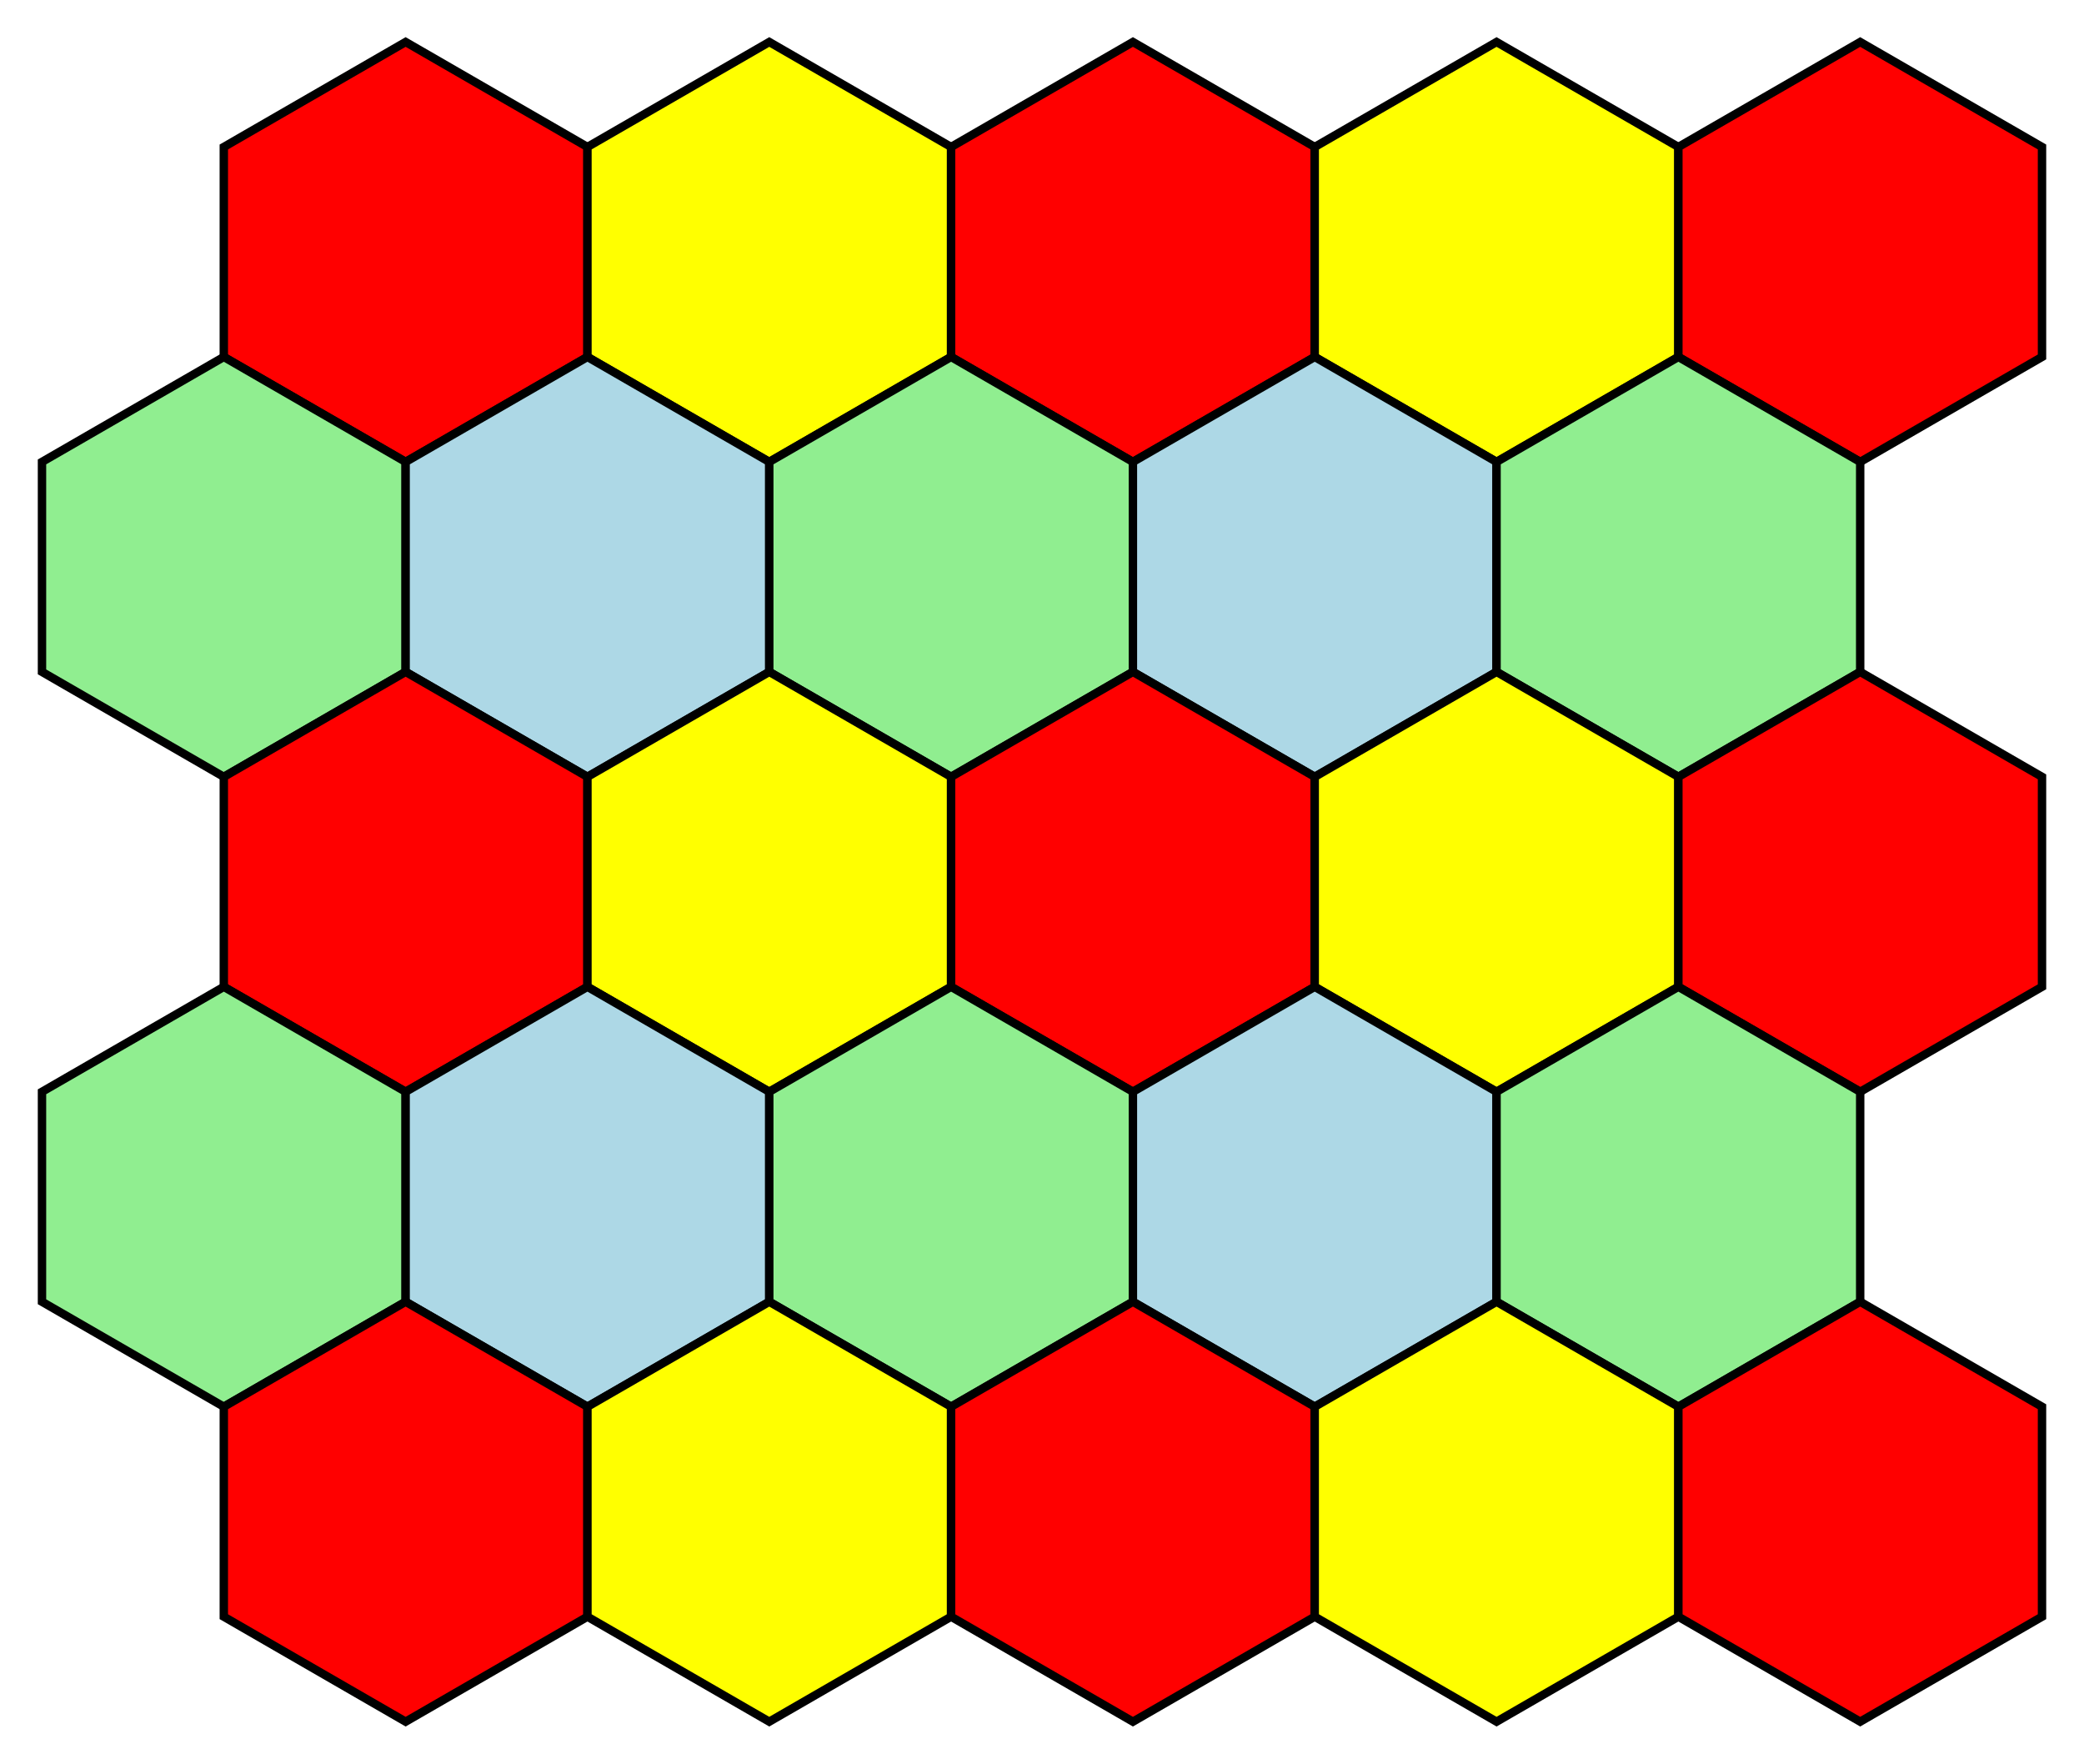
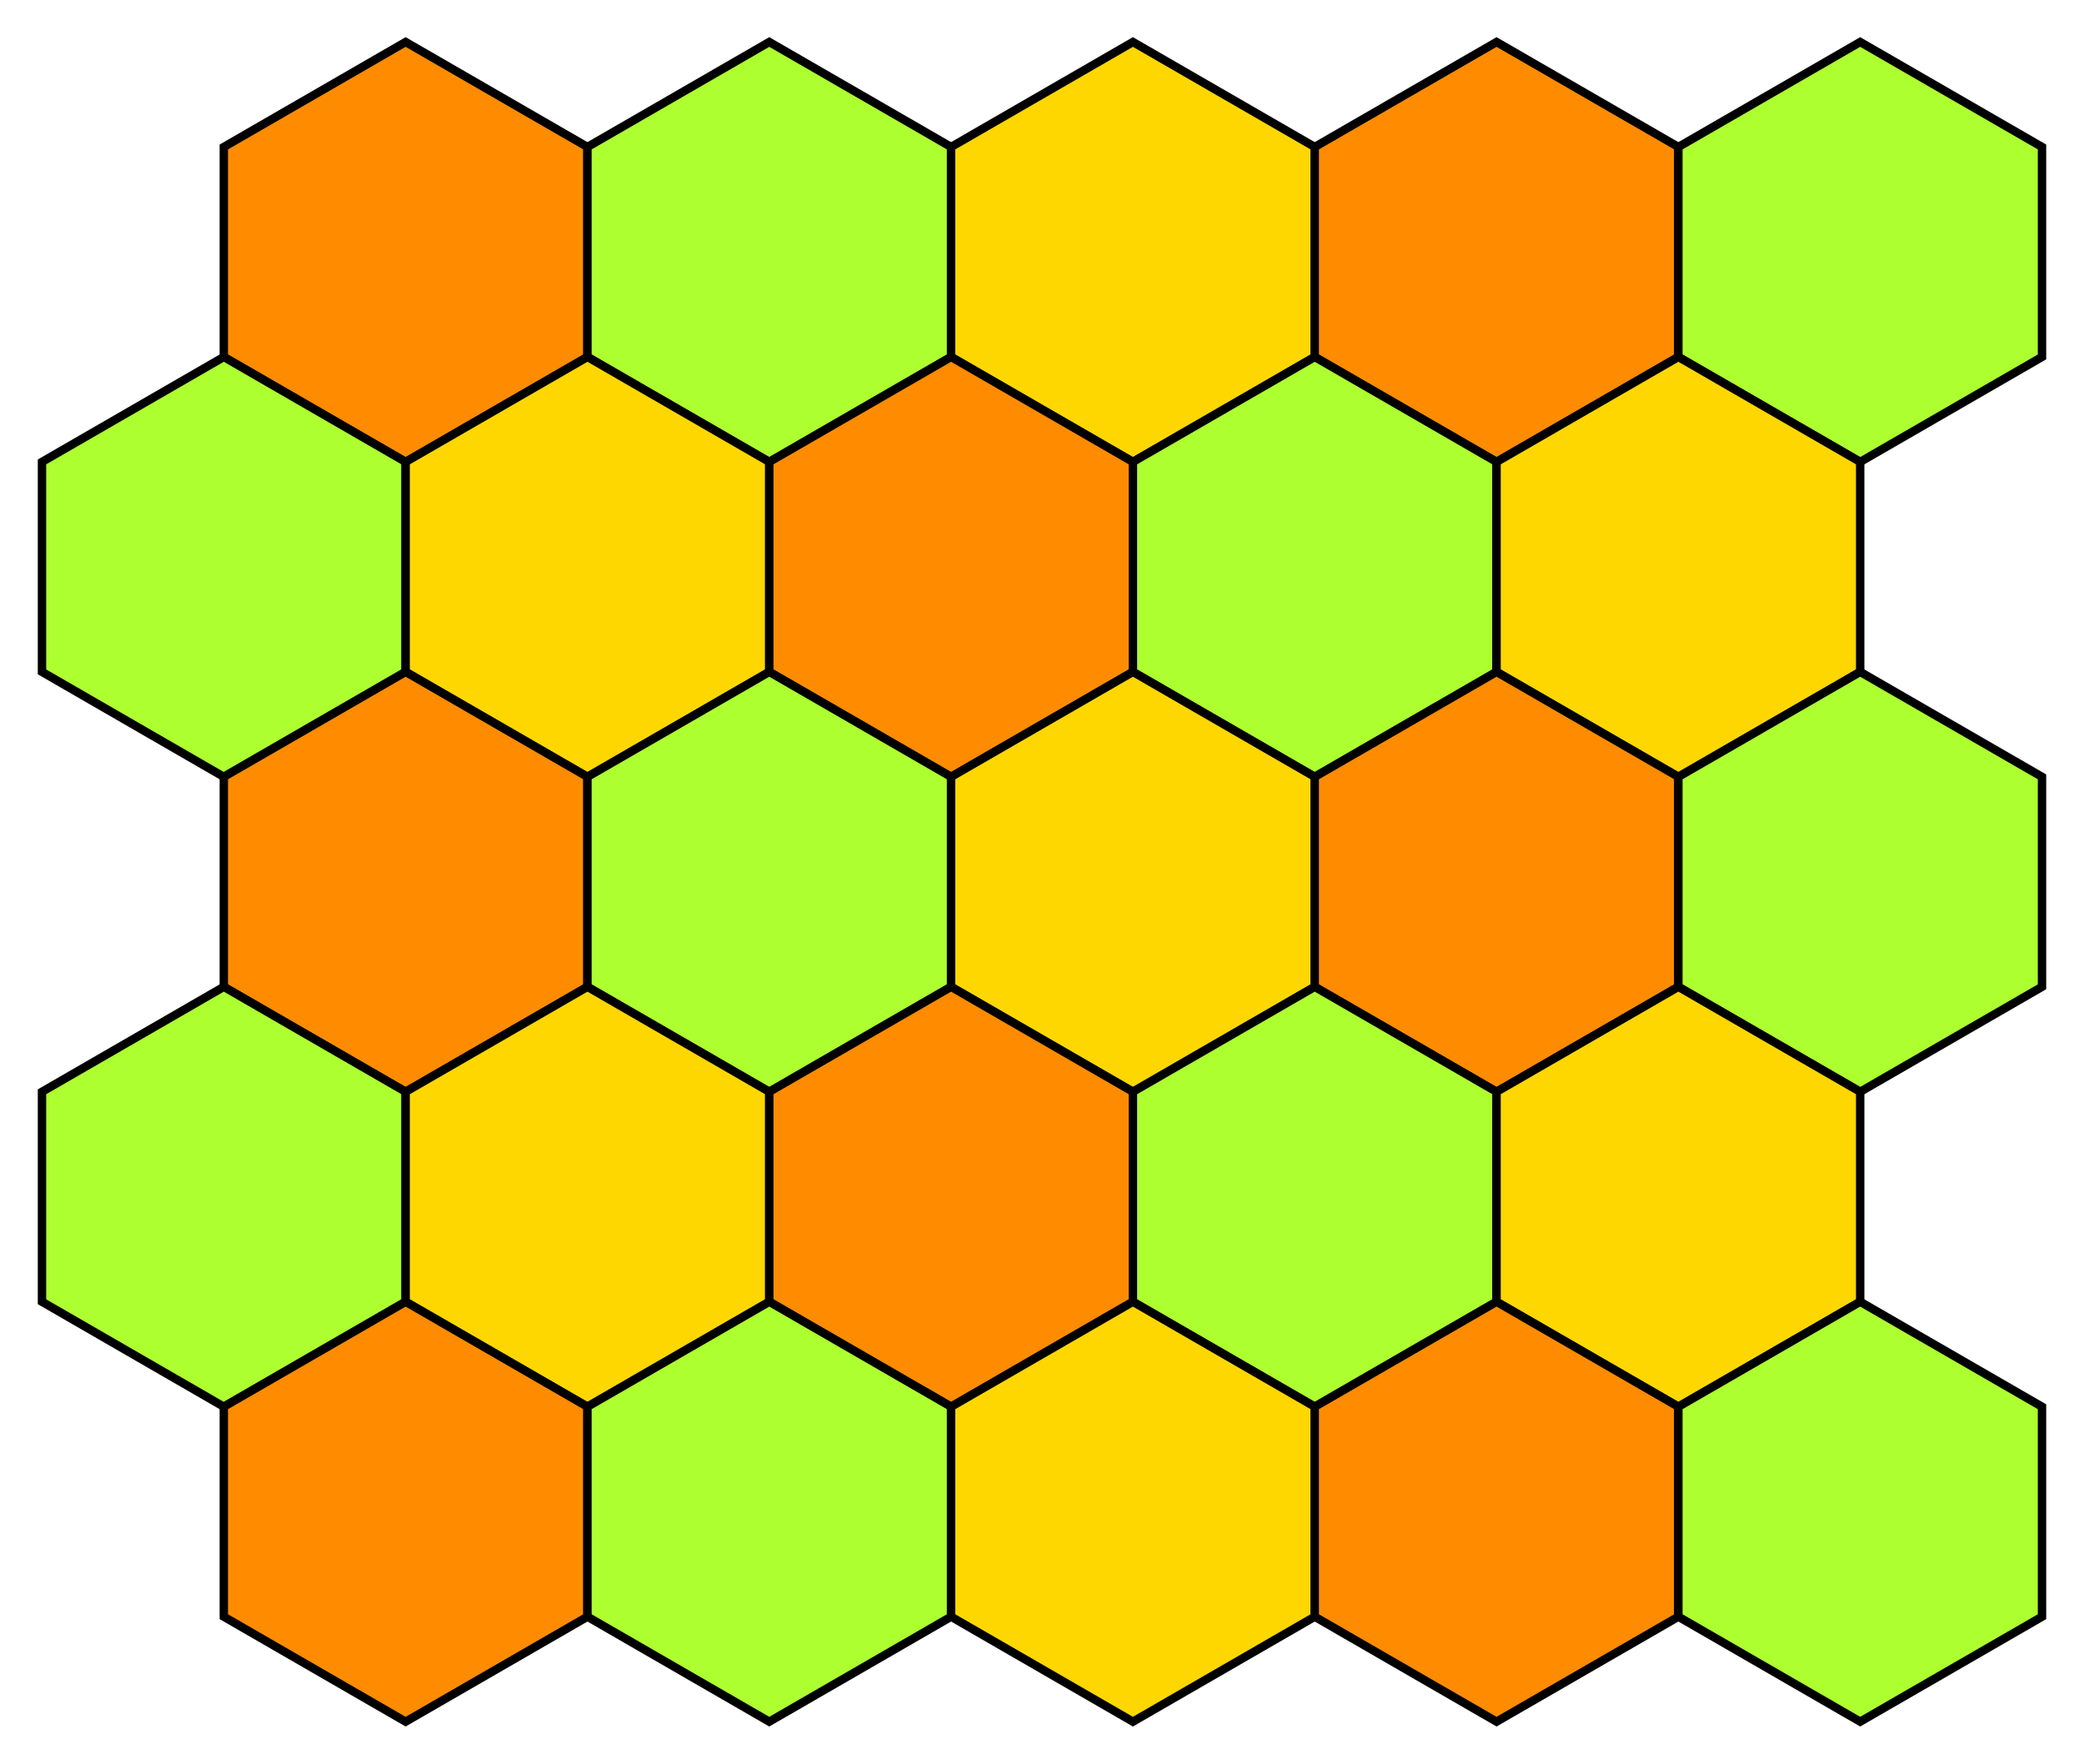
<svg xmlns="http://www.w3.org/2000/svg" width="248.157" height="210.0" viewBox="0 0 248.157 210.0">
-   <polygon points="48.301,5.0 69.952,17.5 69.952,42.5 48.301,55.0 26.651,42.5 26.651,17.5" stroke="black" stroke-linecap="round" stroke-width="1" fill="red" />
-   <polygon points="91.603,5.0 113.253,17.5 113.253,42.5 91.603,55.0 69.952,42.5 69.952,17.5" stroke="black" stroke-linecap="round" stroke-width="1" fill="yellow" />
-   <polygon points="134.904,5.0 156.554,17.5 156.554,42.5 134.904,55.0 113.253,42.5 113.253,17.5" stroke="black" stroke-linecap="round" stroke-width="1" fill="red" />
-   <polygon points="178.205,5.0 199.856,17.5 199.856,42.5 178.205,55.0 156.554,42.5 156.554,17.5" stroke="black" stroke-linecap="round" stroke-width="1" fill="yellow" />
-   <polygon points="221.506,5.0 243.157,17.5 243.157,42.5 221.506,55.0 199.856,42.5 199.856,17.5" stroke="black" stroke-linecap="round" stroke-width="1" fill="red" />
-   <polygon points="26.651,42.5 48.301,55.0 48.301,80.0 26.651,92.5 5.0,80.0 5.0,55.0" stroke="black" stroke-linecap="round" stroke-width="1" fill="lightgreen" />
-   <polygon points="69.952,42.5 91.603,55.0 91.603,80.0 69.952,92.5 48.301,80.0 48.301,55.0" stroke="black" stroke-linecap="round" stroke-width="1" fill="lightblue" />
-   <polygon points="113.253,42.5 134.904,55.0 134.904,80.0 113.253,92.5 91.603,80.0 91.603,55.0" stroke="black" stroke-linecap="round" stroke-width="1" fill="lightgreen" />
-   <polygon points="156.554,42.5 178.205,55.0 178.205,80.0 156.554,92.5 134.904,80.0 134.904,55.0" stroke="black" stroke-linecap="round" stroke-width="1" fill="lightblue" />
-   <polygon points="199.856,42.5 221.506,55.0 221.506,80.0 199.856,92.5 178.205,80.0 178.205,55.0" stroke="black" stroke-linecap="round" stroke-width="1" fill="lightgreen" />
-   <polygon points="48.301,80.0 69.952,92.5 69.952,117.5 48.301,130.0 26.651,117.5 26.651,92.5" stroke="black" stroke-linecap="round" stroke-width="1" fill="red" />
-   <polygon points="91.603,80.0 113.253,92.5 113.253,117.5 91.603,130.0 69.952,117.5 69.952,92.5" stroke="black" stroke-linecap="round" stroke-width="1" fill="yellow" />
-   <polygon points="134.904,80.0 156.554,92.5 156.554,117.5 134.904,130.0 113.253,117.5 113.253,92.5" stroke="black" stroke-linecap="round" stroke-width="1" fill="red" />
-   <polygon points="178.205,80.0 199.856,92.5 199.856,117.5 178.205,130.0 156.554,117.5 156.554,92.5" stroke="black" stroke-linecap="round" stroke-width="1" fill="yellow" />
-   <polygon points="221.506,80.0 243.157,92.5 243.157,117.5 221.506,130.0 199.856,117.5 199.856,92.5" stroke="black" stroke-linecap="round" stroke-width="1" fill="red" />
-   <polygon points="26.651,117.5 48.301,130.0 48.301,155.0 26.651,167.5 5.0,155.0 5.0,130.0" stroke="black" stroke-linecap="round" stroke-width="1" fill="lightgreen" />
-   <polygon points="69.952,117.5 91.603,130.0 91.603,155.0 69.952,167.5 48.301,155.0 48.301,130.0" stroke="black" stroke-linecap="round" stroke-width="1" fill="lightblue" />
-   <polygon points="113.253,117.5 134.904,130.0 134.904,155.0 113.253,167.5 91.603,155.0 91.603,130.0" stroke="black" stroke-linecap="round" stroke-width="1" fill="lightgreen" />
-   <polygon points="156.554,117.5 178.205,130.0 178.205,155.0 156.554,167.5 134.904,155.0 134.904,130.0" stroke="black" stroke-linecap="round" stroke-width="1" fill="lightblue" />
-   <polygon points="199.856,117.5 221.506,130.0 221.506,155.0 199.856,167.5 178.205,155.0 178.205,130.0" stroke="black" stroke-linecap="round" stroke-width="1" fill="lightgreen" />
-   <polygon points="48.301,155.0 69.952,167.5 69.952,192.5 48.301,205.0 26.651,192.5 26.651,167.5" stroke="black" stroke-linecap="round" stroke-width="1" fill="red" />
-   <polygon points="91.603,155.0 113.253,167.5 113.253,192.5 91.603,205.0 69.952,192.5 69.952,167.5" stroke="black" stroke-linecap="round" stroke-width="1" fill="yellow" />
-   <polygon points="134.904,155.0 156.554,167.5 156.554,192.5 134.904,205.0 113.253,192.5 113.253,167.5" stroke="black" stroke-linecap="round" stroke-width="1" fill="red" />
-   <polygon points="178.205,155.0 199.856,167.5 199.856,192.5 178.205,205.0 156.554,192.5 156.554,167.5" stroke="black" stroke-linecap="round" stroke-width="1" fill="yellow" />
-   <polygon points="221.506,155.0 243.157,167.5 243.157,192.5 221.506,205.0 199.856,192.5 199.856,167.5" stroke="black" stroke-linecap="round" stroke-width="1" fill="red" />
+   <polygon points="48.301,5.0 69.952,17.5 69.952,42.5 48.301,55.0 26.651,42.5 26.651,17.5" stroke="black" stroke-linecap="round" stroke-width="1" fill="darkorange" />
+   <polygon points="91.603,5.0 113.253,17.5 113.253,42.5 91.603,55.0 69.952,42.5 69.952,17.5" stroke="black" stroke-linecap="round" stroke-width="1" fill="greenyellow" />
+   <polygon points="134.904,5.0 156.554,17.5 156.554,42.5 134.904,55.0 113.253,42.5 113.253,17.5" stroke="black" stroke-linecap="round" stroke-width="1" fill="gold" />
+   <polygon points="178.205,5.0 199.856,17.5 199.856,42.5 178.205,55.0 156.554,42.5 156.554,17.5" stroke="black" stroke-linecap="round" stroke-width="1" fill="darkorange" />
+   <polygon points="221.506,5.0 243.157,17.5 243.157,42.5 221.506,55.0 199.856,42.5 199.856,17.5" stroke="black" stroke-linecap="round" stroke-width="1" fill="greenyellow" />
+   <polygon points="26.651,42.5 48.301,55.0 48.301,80.0 26.651,92.5 5.0,80.0 5.0,55.0" stroke="black" stroke-linecap="round" stroke-width="1" fill="greenyellow" />
+   <polygon points="69.952,42.5 91.603,55.0 91.603,80.0 69.952,92.5 48.301,80.0 48.301,55.0" stroke="black" stroke-linecap="round" stroke-width="1" fill="gold" />
+   <polygon points="113.253,42.5 134.904,55.0 134.904,80.0 113.253,92.5 91.603,80.0 91.603,55.0" stroke="black" stroke-linecap="round" stroke-width="1" fill="darkorange" />
+   <polygon points="156.554,42.5 178.205,55.0 178.205,80.0 156.554,92.5 134.904,80.0 134.904,55.0" stroke="black" stroke-linecap="round" stroke-width="1" fill="greenyellow" />
+   <polygon points="199.856,42.5 221.506,55.0 221.506,80.0 199.856,92.5 178.205,80.0 178.205,55.0" stroke="black" stroke-linecap="round" stroke-width="1" fill="gold" />
+   <polygon points="48.301,80.0 69.952,92.5 69.952,117.5 48.301,130.0 26.651,117.5 26.651,92.5" stroke="black" stroke-linecap="round" stroke-width="1" fill="darkorange" />
+   <polygon points="91.603,80.0 113.253,92.5 113.253,117.5 91.603,130.0 69.952,117.5 69.952,92.5" stroke="black" stroke-linecap="round" stroke-width="1" fill="greenyellow" />
+   <polygon points="134.904,80.0 156.554,92.5 156.554,117.5 134.904,130.0 113.253,117.5 113.253,92.5" stroke="black" stroke-linecap="round" stroke-width="1" fill="gold" />
+   <polygon points="178.205,80.0 199.856,92.5 199.856,117.5 178.205,130.0 156.554,117.5 156.554,92.5" stroke="black" stroke-linecap="round" stroke-width="1" fill="darkorange" />
+   <polygon points="221.506,80.0 243.157,92.5 243.157,117.5 221.506,130.0 199.856,117.5 199.856,92.5" stroke="black" stroke-linecap="round" stroke-width="1" fill="greenyellow" />
+   <polygon points="26.651,117.5 48.301,130.0 48.301,155.0 26.651,167.5 5.0,155.0 5.0,130.0" stroke="black" stroke-linecap="round" stroke-width="1" fill="greenyellow" />
+   <polygon points="69.952,117.5 91.603,130.0 91.603,155.0 69.952,167.5 48.301,155.0 48.301,130.0" stroke="black" stroke-linecap="round" stroke-width="1" fill="gold" />
+   <polygon points="113.253,117.5 134.904,130.0 134.904,155.0 113.253,167.5 91.603,155.0 91.603,130.0" stroke="black" stroke-linecap="round" stroke-width="1" fill="darkorange" />
+   <polygon points="156.554,117.5 178.205,130.0 178.205,155.0 156.554,167.5 134.904,155.0 134.904,130.0" stroke="black" stroke-linecap="round" stroke-width="1" fill="greenyellow" />
+   <polygon points="199.856,117.5 221.506,130.0 221.506,155.0 199.856,167.5 178.205,155.0 178.205,130.0" stroke="black" stroke-linecap="round" stroke-width="1" fill="gold" />
+   <polygon points="48.301,155.0 69.952,167.5 69.952,192.5 48.301,205.0 26.651,192.5 26.651,167.5" stroke="black" stroke-linecap="round" stroke-width="1" fill="darkorange" />
+   <polygon points="91.603,155.0 113.253,167.5 113.253,192.5 91.603,205.0 69.952,192.5 69.952,167.5" stroke="black" stroke-linecap="round" stroke-width="1" fill="greenyellow" />
+   <polygon points="134.904,155.0 156.554,167.5 156.554,192.5 134.904,205.0 113.253,192.5 113.253,167.5" stroke="black" stroke-linecap="round" stroke-width="1" fill="gold" />
+   <polygon points="178.205,155.0 199.856,167.5 199.856,192.5 178.205,205.0 156.554,192.5 156.554,167.5" stroke="black" stroke-linecap="round" stroke-width="1" fill="darkorange" />
+   <polygon points="221.506,155.0 243.157,167.5 243.157,192.5 221.506,205.0 199.856,192.5 199.856,167.5" stroke="black" stroke-linecap="round" stroke-width="1" fill="greenyellow" />
</svg>
